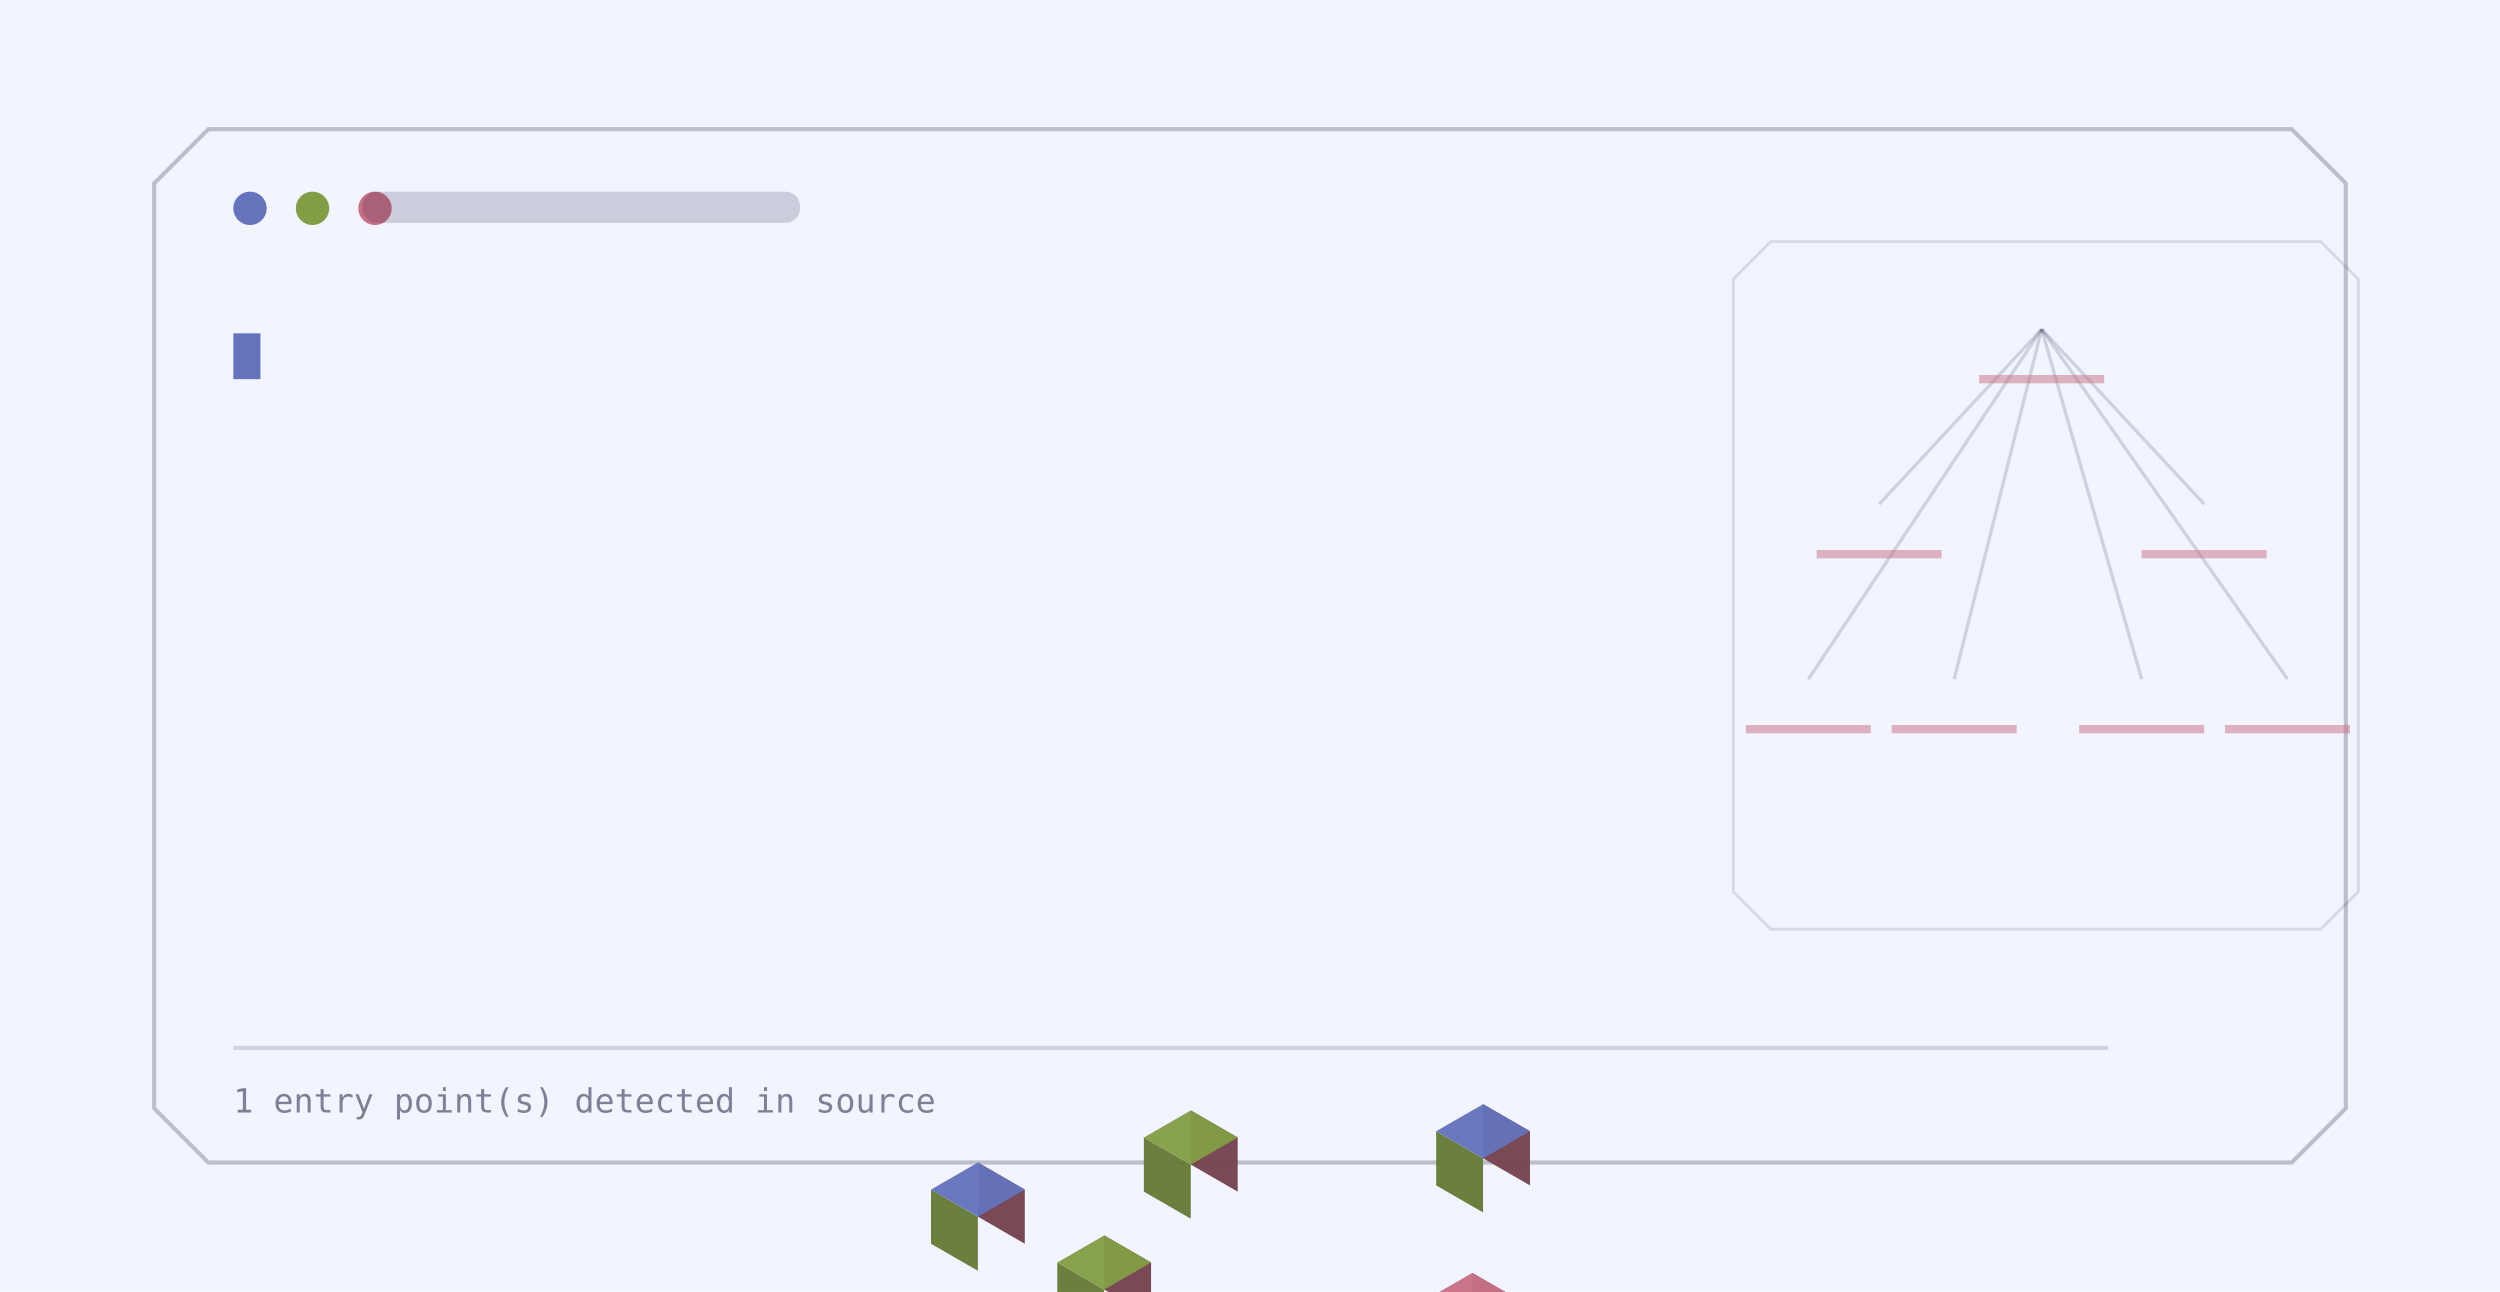
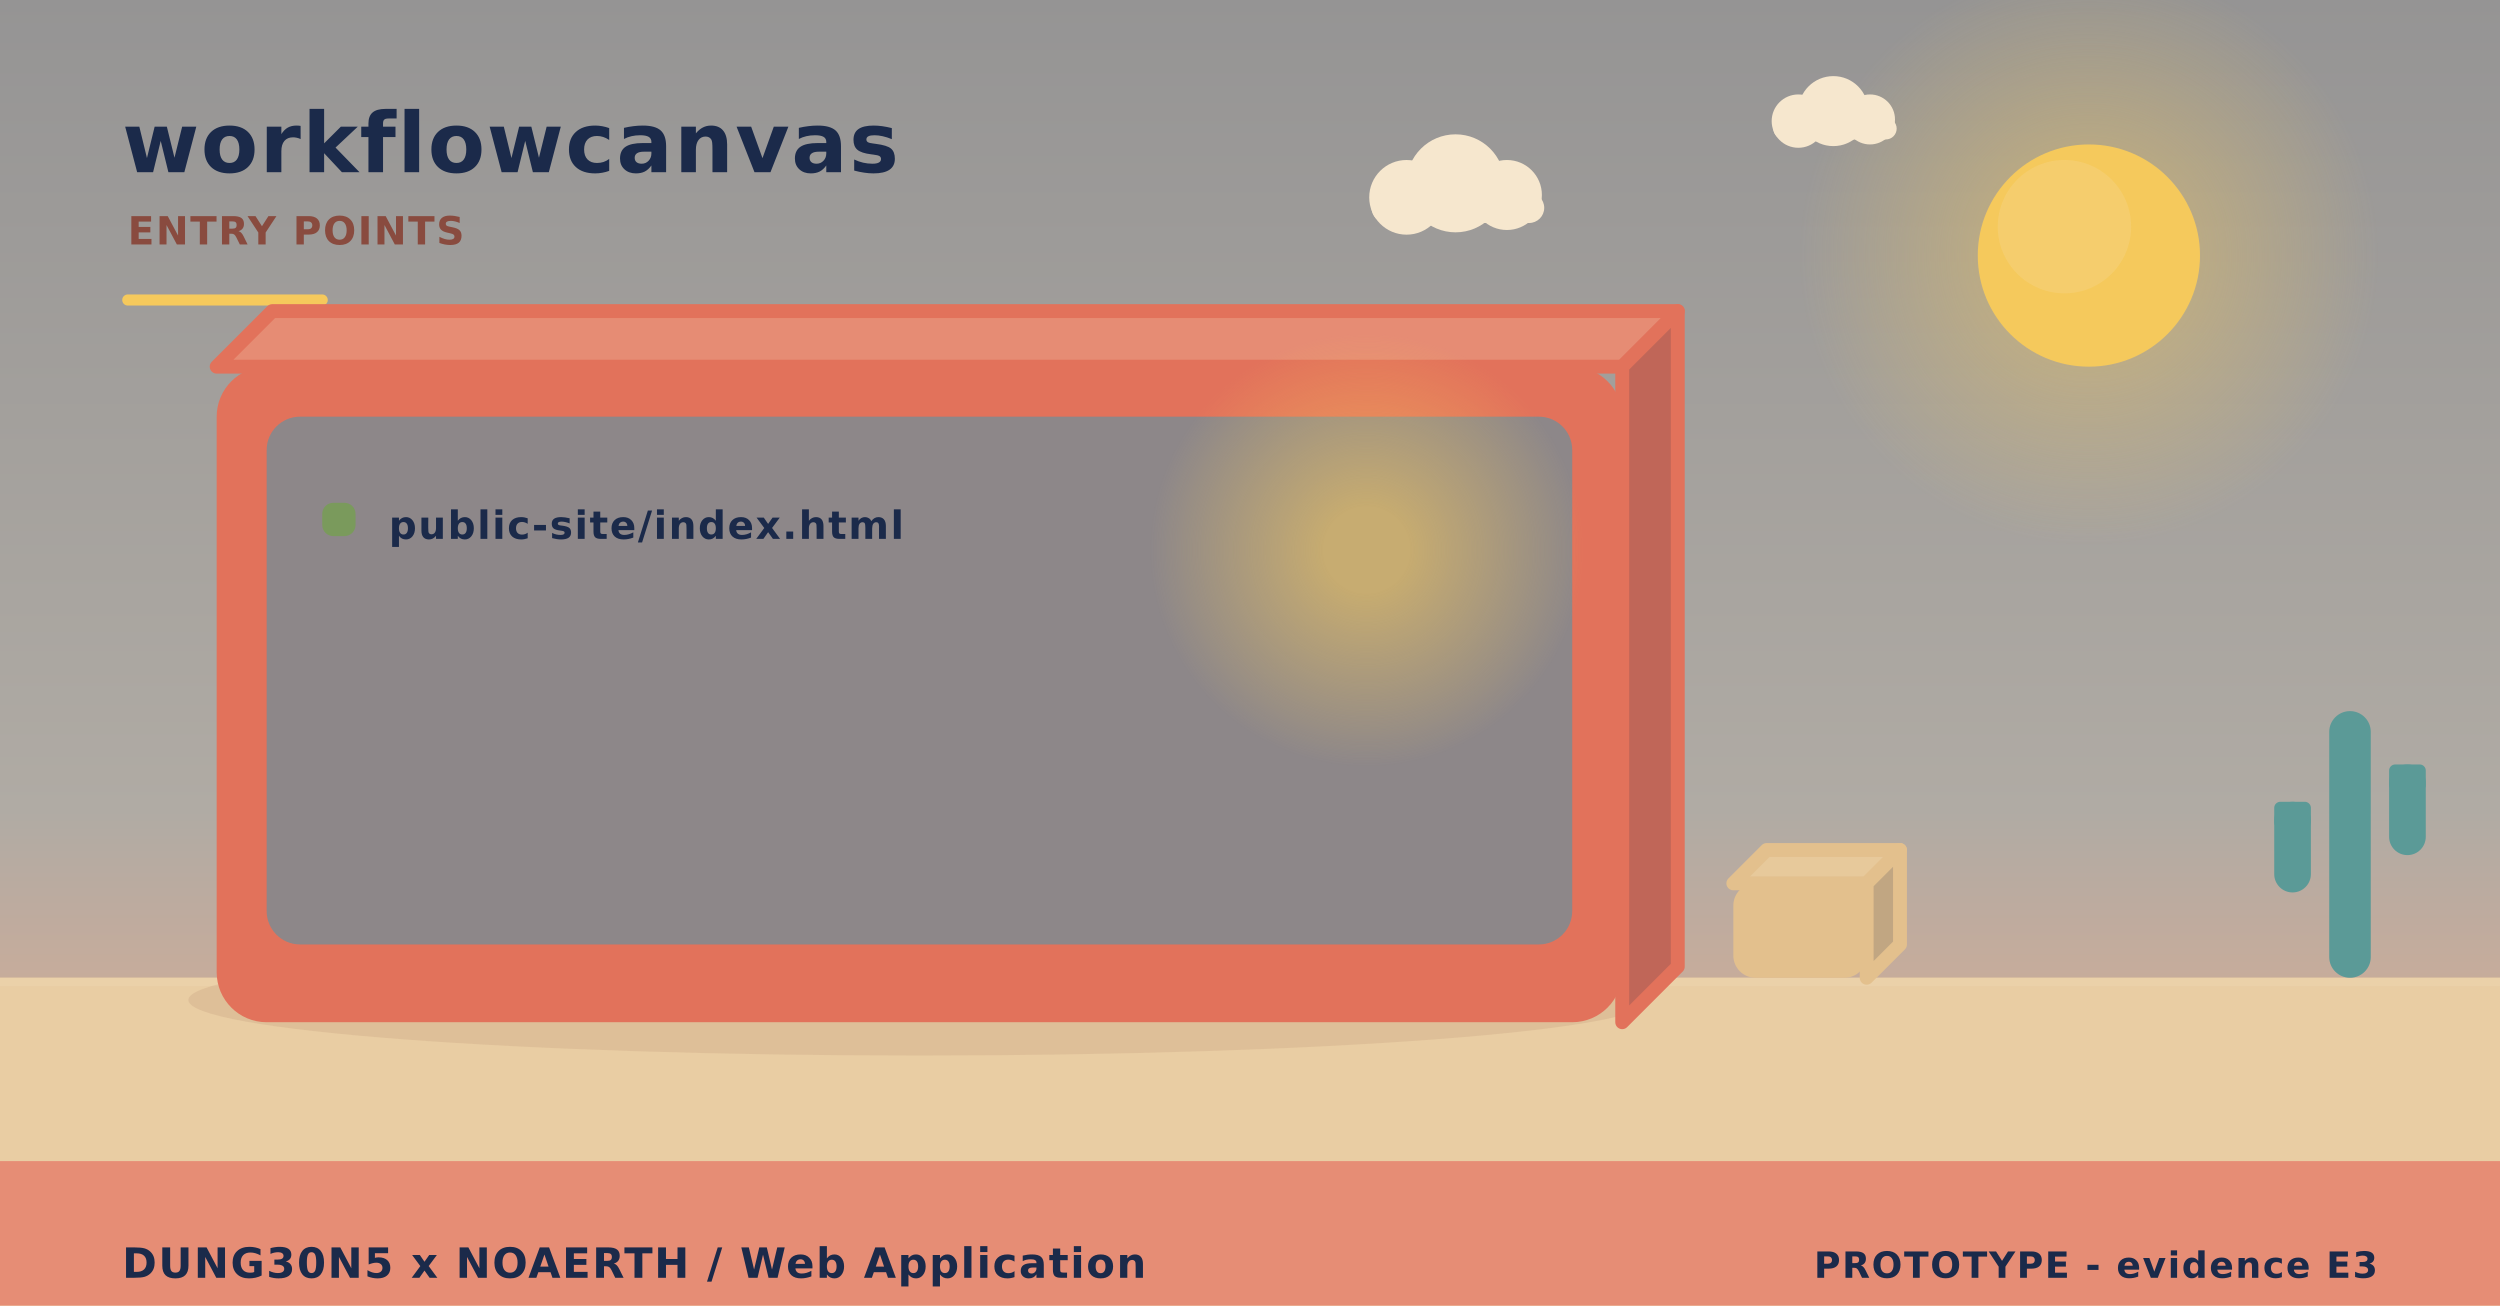
- <svg xmlns="http://www.w3.org/2000/svg" viewBox="0 0 1200 620" width="1200" height="620" role="img" aria-label="workflowcanvas command surface">
-   <rect width="1200" height="620" fill="#f2f4ff" />
-   <defs>
-     <linearGradient id="gt" x1="0" y1="0" x2="1" y2="1">
-       <stop offset="0%" stop-color="#6473bc" />
-       <stop offset="100%" stop-color="#829d44" />
-     </linearGradient>
-   </defs>
-   <path d="M100.00,62.00 H1100.00 L1126.00,88.00 V532.00 L1100.00,558.00 H100.00 L74.00,532.00 V88.00 Z" fill="none" stroke="rgba(31,33,65,0.300)" stroke-width="2.00" opacity="0.85" />
-   <circle cx="120.00" cy="100.00" r="8.00" fill="#6473bc" opacity="1.00" />
-   <circle cx="150.00" cy="100.00" r="8.00" fill="#829d44" opacity="1.00" />
-   <circle cx="180.00" cy="100.00" r="8.00" fill="#c77085" opacity="1.00" />
-   <rect x="174.00" y="92.00" width="210.00" height="15.00" rx="7.00" fill="rgba(31,33,65,0.180)" opacity="1.00" />
-   <text x="112" y="148" font-family="ui-monospace,SFMono-Regular,Menlo,monospace" font-size="21" fill="rgba(31,33,65,0.800)" opacity="0">public-site/index.html<animate attributeName="opacity" values="0;1;1;0" dur="1.5s" begin="0.0s" repeatCount="indefinite" />
-   </text>
-   <rect x="112" y="160" width="13" height="22" fill="#6473bc">
-     <animate attributeName="opacity" values="1;0;1" dur="1.05s" begin="0s" repeatCount="indefinite" />
-   </rect>
-   <path d="M850.00,116.00 H1114.00 L1132.00,134.00 V428.00 L1114.00,446.00 H850.00 L832.00,428.00 V134.00 Z" fill="none" stroke="rgba(31,33,65,0.180)" stroke-width="1.40" opacity="0.70" />
-   <line x1="980.00" y1="158.00" x2="902.00" y2="242.00" stroke="rgba(31,33,65,0.300)" stroke-width="1.60" opacity="0.55" />
-   <line x1="980.00" y1="158.00" x2="1058.00" y2="242.00" stroke="rgba(31,33,65,0.300)" stroke-width="1.60" opacity="0.55" />
-   <line x1="980.00" y1="158.00" x2="868.00" y2="326.00" stroke="rgba(31,33,65,0.300)" stroke-width="1.60" opacity="0.55" />
-   <line x1="980.00" y1="158.00" x2="938.00" y2="326.00" stroke="rgba(31,33,65,0.300)" stroke-width="1.60" opacity="0.55" />
-   <line x1="980.00" y1="158.00" x2="1028.00" y2="326.00" stroke="rgba(31,33,65,0.300)" stroke-width="1.60" opacity="0.55" />
-   <line x1="980.00" y1="158.00" x2="1098.00" y2="326.00" stroke="rgba(31,33,65,0.300)" stroke-width="1.60" opacity="0.55" />
-   <polygon points="711.87,556.00 734.39,569.00 734.39,543.00 711.87,530.00" fill="#73414d" opacity="0.95" />
-   <polygon points="689.36,569.00 711.87,582.00 711.87,556.00 689.36,543.00" fill="#657a35" opacity="0.95" />
-   <polygon points="711.87,530.00 734.39,543.00 711.87,556.00 689.36,543.00" fill="#6473bc" opacity="0.95" />
+ <svg xmlns="http://www.w3.org/2000/svg" width="900" height="470" viewBox="0 0 900 470" role="img" aria-label="workflowcanvas - how it is operated">
+   <linearGradient id="skyt" x1="0" y1="0" x2="0" y2="1">
+     <stop offset="0" stop-color="#959494" />
+     <stop offset="0.62" stop-color="#b0aba4" />
+     <stop offset="1" stop-color="#f3ad8a" />
+   </linearGradient>
+   <rect width="900" height="470" fill="url(#skyt)" />
+   <radialGradient id="sunt">
+     <stop offset="0.35" stop-color="#f5c95c" stop-opacity="0.34" />
+     <stop offset="1" stop-color="#f5c95c" stop-opacity="0" />
+   </radialGradient>
+   <circle cx="752" cy="92" r="104" fill="url(#sunt)" />
+   <circle cx="752" cy="92" r="40" fill="#f5c95c" />
+   <circle cx="743.2" cy="81.6" r="24" fill="#f5d27e" opacity="0.5" />
  <g>
-     <rect x="950.00" y="180.00" width="60.00" height="4.00" rx="0.00" fill="rgba(199,112,133,0.500)" opacity="1.00" />
-     <animate attributeName="opacity" values="0.25;1.0;0.25" dur="9.3s" begin="0.0s" repeatCount="indefinite" />
+     <circle cx="524" cy="66" r="17.64" fill="#f6e7ce" />
+     <circle cx="506.36" cy="71.04" r="13.44" fill="#f6e7ce" />
+     <circle cx="542.48" cy="70.2" r="12.6" fill="#f6e7ce" />
+     <rect x="493.76" y="69.36" width="62.16" height="10.92" rx="5.46" fill="#f6e7ce" />
+     <animateTransform attributeName="transform" type="translate" values="0 0;24 0;0 0" dur="36s" begin="0s" repeatCount="indefinite" />
  </g>
-   <polygon points="571.58,559.00 594.09,572.00 594.09,546.00 571.58,533.00" fill="#73414d" opacity="0.95" />
-   <polygon points="549.06,572.00 571.58,585.00 571.58,559.00 549.06,546.00" fill="#657a35" opacity="0.95" />
-   <polygon points="571.58,533.00 594.09,546.00 571.58,559.00 549.06,546.00" fill="#829d44" opacity="0.95" />
  <g>
-     <rect x="872.00" y="264.00" width="60.00" height="4.00" rx="0.00" fill="rgba(199,112,133,0.500)" opacity="1.00" />
-     <animate attributeName="opacity" values="0.25;1.0;0.25" dur="9.3s" begin="0.4s" repeatCount="indefinite" />
+     <circle cx="660" cy="40" r="12.6" fill="#f6e7ce" />
+     <circle cx="647.4" cy="43.6" r="9.6" fill="#f6e7ce" />
+     <circle cx="673.2" cy="43" r="9" fill="#f6e7ce" />
+     <rect x="638.4" y="42.4" width="44.4" height="7.8" rx="3.9" fill="#f6e7ce" />
+     <animateTransform attributeName="transform" type="translate" values="0 0;-18 0;0 0" dur="46s" begin="3s" repeatCount="indefinite" />
  </g>
-   <polygon points="706.68,637.00 729.19,650.00 729.19,624.00 706.68,611.00" fill="#73414d" opacity="0.95" />
-   <polygon points="684.16,650.00 706.68,663.00 706.68,637.00 684.16,624.00" fill="#657a35" opacity="0.95" />
-   <polygon points="706.68,611.00 729.19,624.00 706.68,637.00 684.16,624.00" fill="#c77085" opacity="0.95" />
+   <rect x="0" y="352" width="900" height="118" fill="#e9cda3" />
+   <rect x="0" y="352" width="900" height="3" fill="#ebd1a9" />
+   <text x="44" y="62" font-family="Verdana,DejaVu Sans,sans-serif" font-size="30" font-weight="700" letter-spacing="0.6" fill="#1b2a4a" text-anchor="start">workflowcanvas</text>
+   <text x="46" y="88" font-family="Verdana,DejaVu Sans,sans-serif" font-size="14" font-weight="700" letter-spacing="0.6" fill="#894b3f" text-anchor="start">ENTRY POINTS</text>
+   <rect x="44" y="106" width="74" height="4" rx="2" fill="#f5c95c" />
+   <ellipse cx="331" cy="360" rx="263.2" ry="20" fill="rgba(138,90,68,0.11)" />
+   <path d="M78,132 L584,132 L604,112 L98,112 Z" fill="#e68c74" stroke="#e2725b" stroke-width="5" stroke-linejoin="round" />
+   <path d="M584,132 L604,112 L604,348 L584,368 Z" fill="#c06658" stroke="#e2725b" stroke-width="5" stroke-linejoin="round" />
+   <rect x="78" y="132" width="506" height="236" rx="18" fill="#e2725b" />
+   <rect x="96" y="150" width="470" height="190" rx="12" fill="#88888c" opacity="0.94" />
+   <radialGradient id="lamp40247">
+     <stop offset="0.2" stop-color="#f5c95c" stop-opacity="0.55" />
+     <stop offset="1" stop-color="#f5c95c" stop-opacity="0" />
+   </radialGradient>
+   <circle cx="492" cy="198" r="78" fill="url(#lamp40247)" />
+   <rect x="116" y="181" width="12" height="12" rx="4" fill="#7a9a5c" />
  <g>
-     <rect x="1028.00" y="264.00" width="60.00" height="4.00" rx="0.00" fill="rgba(199,112,133,0.500)" opacity="1.00" />
-     <animate attributeName="opacity" values="0.25;1.0;0.25" dur="9.3s" begin="0.8s" repeatCount="indefinite" />
+     <text x="140" y="194" font-family="Verdana,DejaVu Sans,sans-serif" font-size="14" font-weight="700" letter-spacing="0.6" fill="#1b2a4a" text-anchor="start">public-site/index.html</text>
+     <animateTransform attributeName="transform" type="translate" values="0 10;0 0" dur="0.7s" begin="0.4s" fill="freeze" />
  </g>
-   <polygon points="469.39,584.00 491.90,597.00 491.90,571.00 469.39,558.00" fill="#73414d" opacity="0.95" />
-   <polygon points="446.87,597.00 469.39,610.00 469.39,584.00 446.87,571.00" fill="#657a35" opacity="0.95" />
-   <polygon points="469.39,558.00 491.90,571.00 469.39,584.00 446.87,571.00" fill="#6473bc" opacity="0.95" />
-   <g>
-     <rect x="838.00" y="348.00" width="60.00" height="4.00" rx="0.00" fill="rgba(199,112,133,0.500)" opacity="1.00" />
-     <animate attributeName="opacity" values="0.25;1.0;0.25" dur="9.3s" begin="1.2s" repeatCount="indefinite" />
-   </g>
-   <polygon points="530.01,619.00 552.52,632.00 552.52,606.00 530.01,593.00" fill="#73414d" opacity="0.95" />
-   <polygon points="507.49,632.00 530.01,645.00 530.01,619.00 507.49,606.00" fill="#657a35" opacity="0.95" />
-   <polygon points="530.01,593.00 552.52,606.00 530.01,619.00 507.49,606.00" fill="#829d44" opacity="0.95" />
-   <g>
-     <rect x="908.00" y="348.00" width="60.00" height="4.00" rx="0.00" fill="rgba(199,112,133,0.500)" opacity="1.00" />
-     <animate attributeName="opacity" values="0.25;1.0;0.25" dur="9.3s" begin="1.6s" repeatCount="indefinite" />
-   </g>
-   <polygon points="607.95,664.00 630.47,677.00 630.47,651.00 607.95,638.00" fill="#73414d" opacity="0.95" />
-   <polygon points="585.43,677.00 607.95,690.00 607.95,664.00 585.43,651.00" fill="#657a35" opacity="0.95" />
-   <polygon points="607.95,638.00 630.47,651.00 607.95,664.00 585.43,651.00" fill="#c77085" opacity="0.95" />
-   <g>
-     <rect x="998.00" y="348.00" width="60.00" height="4.00" rx="0.00" fill="rgba(199,112,133,0.500)" opacity="1.00" />
-     <animate attributeName="opacity" values="0.25;1.0;0.25" dur="9.3s" begin="2.0s" repeatCount="indefinite" />
-   </g>
-   <polygon points="668.57,699.00 691.09,712.00 691.09,686.00 668.57,673.00" fill="#73414d" opacity="0.95" />
-   <polygon points="646.05,712.00 668.57,725.00 668.57,699.00 646.05,686.00" fill="#657a35" opacity="0.95" />
-   <polygon points="668.57,673.00 691.09,686.00 668.57,699.00 646.05,686.00" fill="#6473bc" opacity="0.95" />
-   <g>
-     <rect x="1068.00" y="348.00" width="60.00" height="4.00" rx="0.00" fill="rgba(199,112,133,0.500)" opacity="1.00" />
-     <animate attributeName="opacity" values="0.25;1.0;0.25" dur="9.3s" begin="2.4s" repeatCount="indefinite" />
-   </g>
-   <rect x="112.00" y="502.00" width="900.00" height="2.00" rx="0.00" fill="rgba(31,33,65,0.160)" opacity="1.00" />
-   <text x="112" y="534" font-family="ui-monospace,Menlo,monospace" font-size="16" fill="rgba(31,33,65,0.550)">1 entry point(s) detected in source</text>
+   <path d="M624,318 L672,318 L684,306 L636,306 Z" fill="#e7c99b" stroke="#e3c08d" stroke-width="5" stroke-linejoin="round" />
+   <path d="M672,318 L684,306 L684,340 L672,352 Z" fill="#c1a682" stroke="#e3c08d" stroke-width="5" stroke-linejoin="round" />
+   <rect x="624" y="318" width="48" height="34" rx="8" fill="#e3c08d" />
+   <rect x="838.52" y="256" width="14.96" height="96" rx="7.48" fill="#5b9a97" />
+   <rect x="818.72" y="288.64" width="13.2" height="32.64" rx="6.6" fill="#5b9a97" />
+   <rect x="818.72" y="288.64" width="13.2" height="9.6" rx="2.2" fill="#5b9a97" />
+   <rect x="860.08" y="275.2" width="13.2" height="32.64" rx="6.6" fill="#5b9a97" />
+   <rect x="860.08" y="275.2" width="13.2" height="9.6" rx="2.2" fill="#5b9a97" />
+   <rect x="0" y="418" width="900" height="52" rx="0" fill="#e68972" opacity="0.94" />
+   <text x="44" y="460" font-family="Verdana,DejaVu Sans,sans-serif" font-size="15" font-weight="700" letter-spacing="0.6" fill="#1b2a4a" text-anchor="start">DUNG30N5 x NOAERTH  /  Web Application</text>
+   <text x="856" y="460" font-family="Verdana,DejaVu Sans,sans-serif" font-size="13" font-weight="700" letter-spacing="0.6" fill="#1b2a4a" text-anchor="end">PROTOTYPE  -  evidence E3</text>
</svg>
